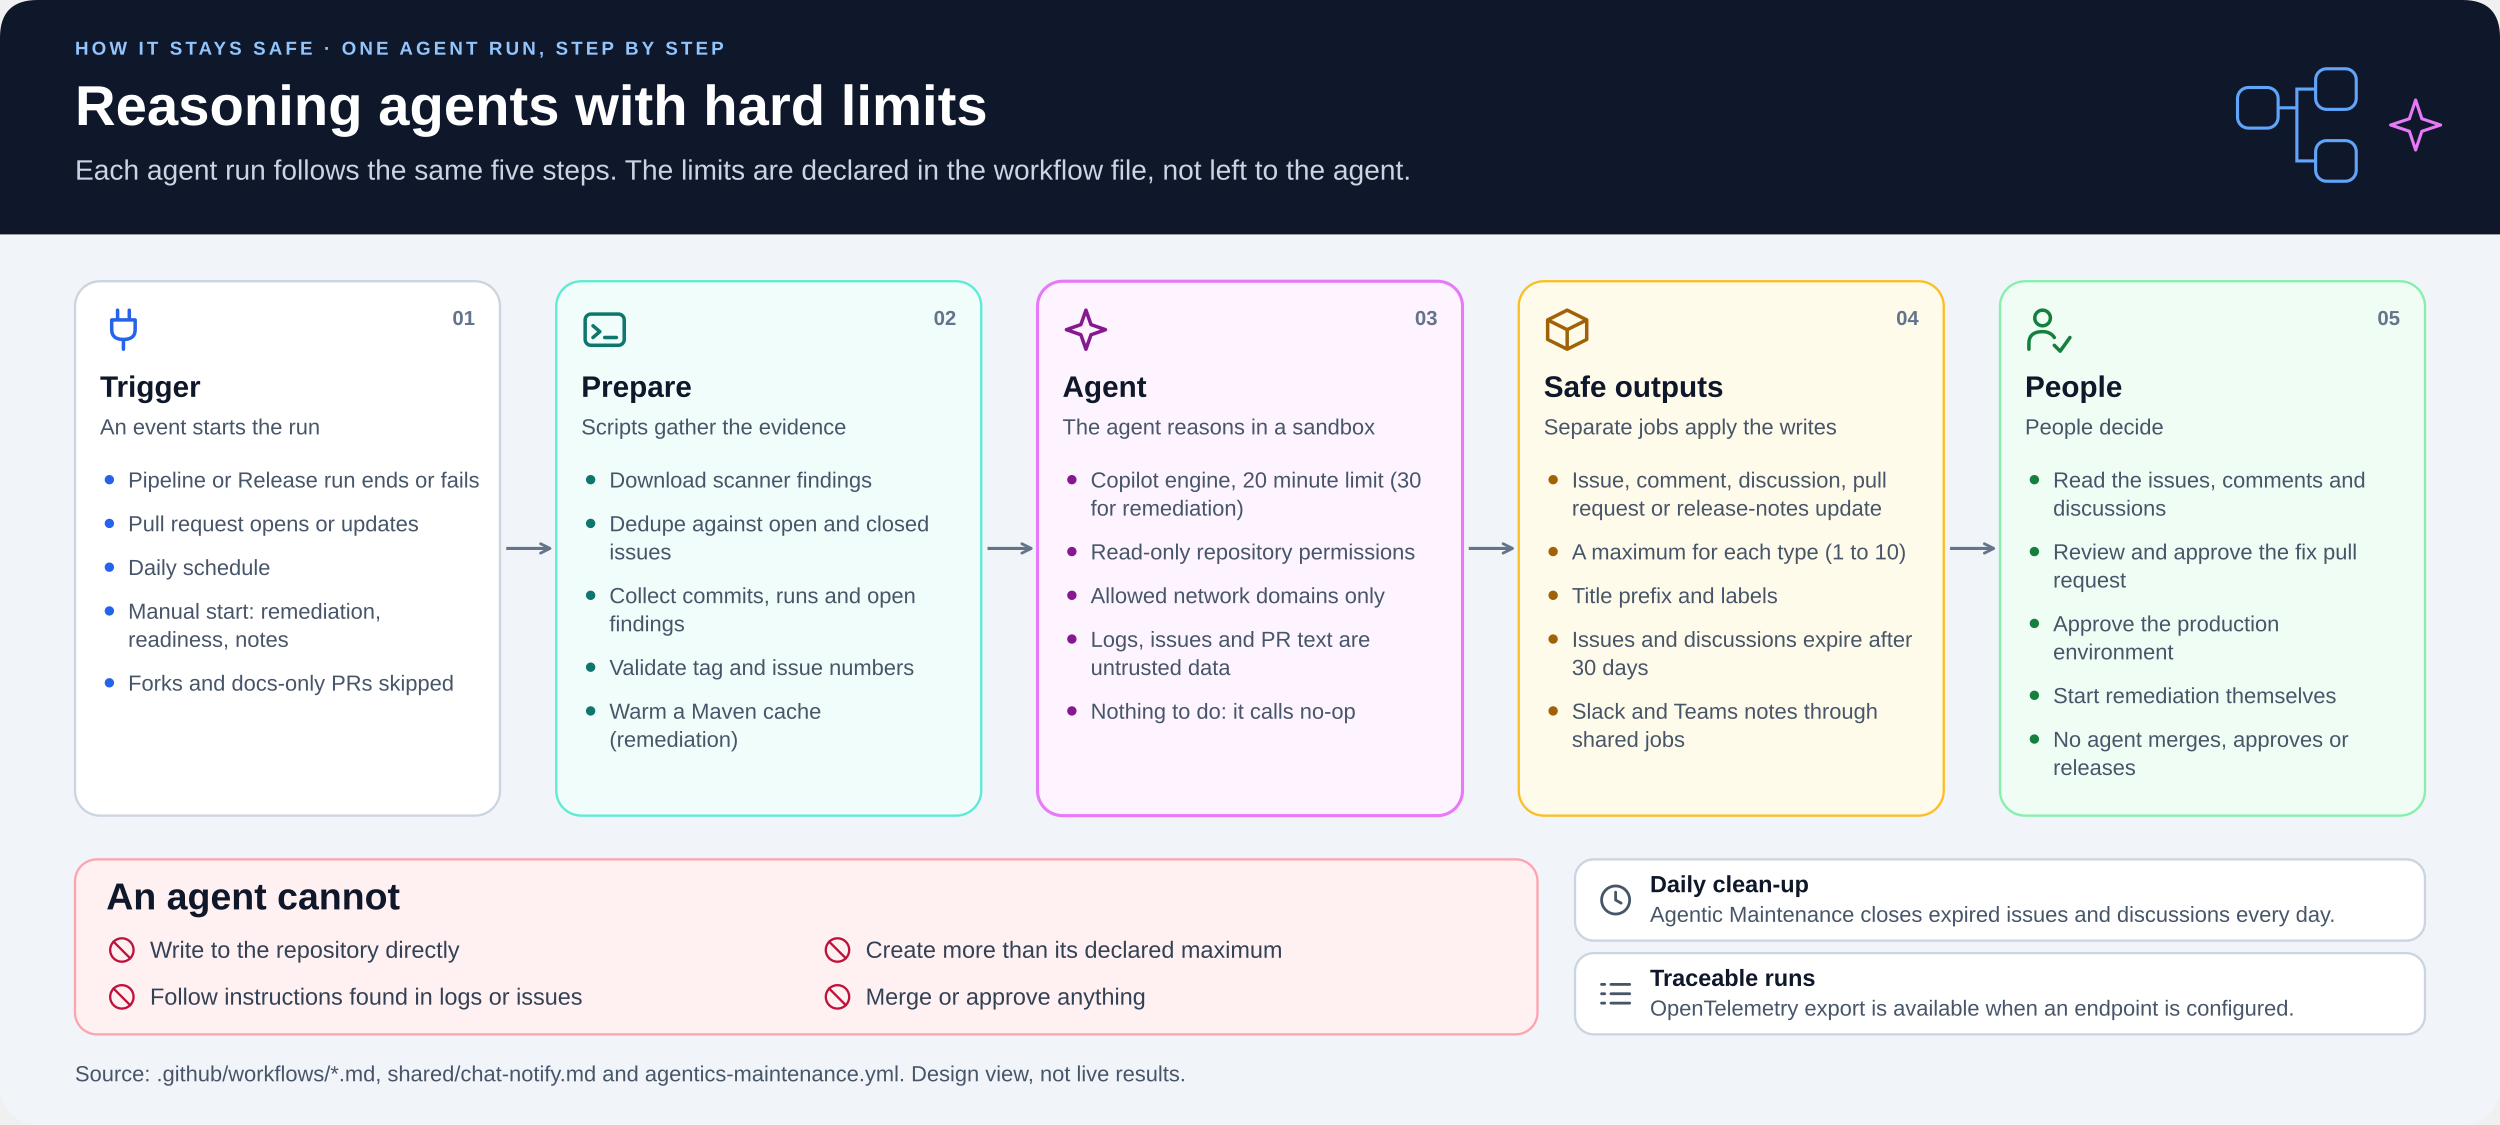
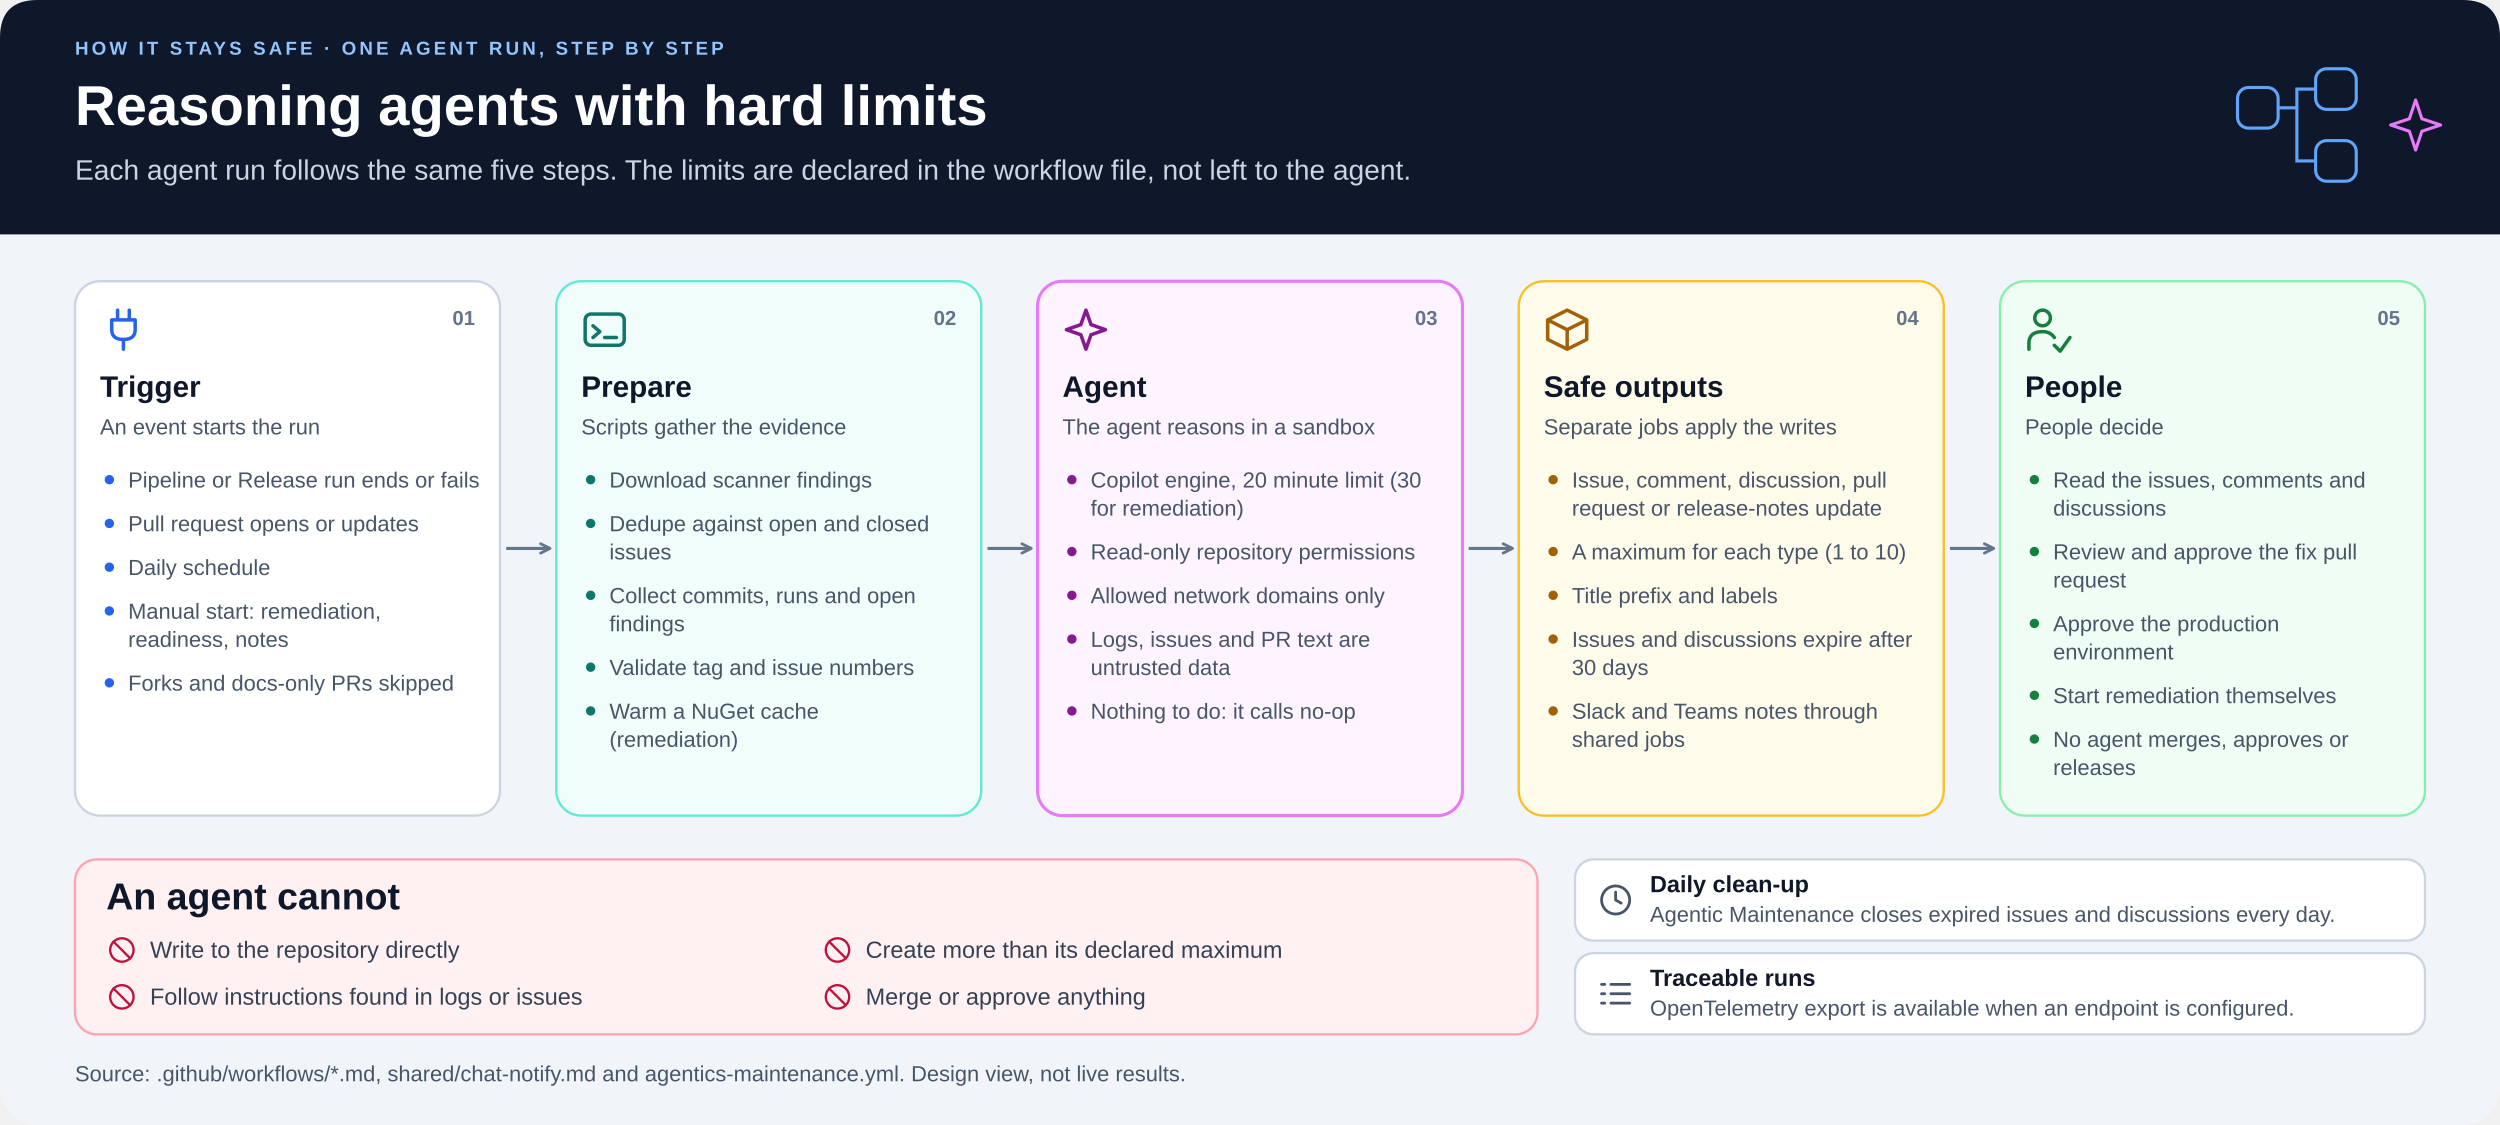
<svg xmlns="http://www.w3.org/2000/svg" xml:lang="en" lang="en" width="1600" height="720" viewBox="0 0 1600 720" role="img" aria-labelledby="title description">
  <defs>
    <marker id="arrow" markerWidth="8" markerHeight="8" refX="7" refY="4" orient="auto" markerUnits="userSpaceOnUse">
      <path d="M1 1L7 4L1 7" fill="none" stroke="#64748b" stroke-width="1.8" stroke-linecap="round" stroke-linejoin="round" />
    </marker>
    <symbol id="i-approval" viewBox="0 0 24 24">
      <g fill="none" stroke="currentColor" stroke-width="1.8" stroke-linecap="round" stroke-linejoin="round">
        <circle cx="9" cy="6" r="4" />
        <path d="M2 22V19Q2 13 9 13Q13 13 15 16M15 20L18 23L23 16" />
      </g>
    </symbol>
    <symbol id="i-ban" viewBox="0 0 24 24">
      <g fill="none" stroke="currentColor" stroke-width="1.8" stroke-linecap="round" stroke-linejoin="round">
        <circle cx="12" cy="12" r="9" />
        <path d="M5.6 5.6L18.4 18.4" />
      </g>
    </symbol>
    <symbol id="i-box" viewBox="0 0 24 24">
      <g fill="none" stroke="currentColor" stroke-width="1.8" stroke-linecap="round" stroke-linejoin="round">
        <path d="M12 2L22 7V17L12 22L2 17V7ZM2 7L12 12L22 7M12 12V22" />
      </g>
    </symbol>
    <symbol id="i-clock" viewBox="0 0 24 24">
      <g fill="none" stroke="currentColor" stroke-width="1.8" stroke-linecap="round" stroke-linejoin="round">
        <circle cx="12" cy="12" r="9" />
        <path d="M12 7V12L15.5 14" />
      </g>
    </symbol>
    <symbol id="i-list" viewBox="0 0 24 24">
      <g fill="none" stroke="currentColor" stroke-width="1.8" stroke-linecap="round" stroke-linejoin="round">
        <path d="M9 6H21M9 12H21M9 18H21M3 6H5M3 12H5M3 18H5" />
      </g>
    </symbol>
    <symbol id="i-plug" viewBox="0 0 24 24">
      <g fill="none" stroke="currentColor" stroke-width="1.8" stroke-linecap="round" stroke-linejoin="round">
        <path d="M9 2V7M15 2V7M6 7H18V12Q18 17 12 17Q6 17 6 12ZM12 17V22" />
      </g>
    </symbol>
    <symbol id="i-script" viewBox="0 0 24 24">
      <g fill="none" stroke="currentColor" stroke-width="1.8" stroke-linecap="round" stroke-linejoin="round">
        <rect x="2" y="4" width="20" height="16" rx="3" />
        <path d="M6 10L9.5 13L6 16M12 16H18" />
      </g>
    </symbol>
    <symbol id="i-spark" viewBox="0 0 24 24">
      <g fill="none" stroke="currentColor" stroke-width="1.8" stroke-linecap="round" stroke-linejoin="round">
        <path d="M12 2L14.6 9.4L22 12L14.6 14.6L12 22L9.4 14.6L2 12L9.4 9.4Z" />
      </g>
    </symbol>
    <style>
      text { font-family: "Segoe UI", Arial, sans-serif; }
      .heading { font-size: 24px; font-weight: 700; fill: #0f172a; }
      .label { font-size: 19px; font-weight: 650; fill: #0f172a; }
      .name { font-size: 17px; font-weight: 700; fill: #0f172a; }
      .copy { font-size: 16px; fill: #475569; }
      .small { font-size: 14px; fill: #475569; }
      .cell { font-size: 15px; fill: #334155; }
      .cellb { font-size: 15px; font-weight: 700; fill: #0f172a; }
      .th { font-size: 13px; font-weight: 700; letter-spacing: 1px; fill: #475569; }
      .chip { font-size: 13px; font-weight: 700; letter-spacing: 1px; }
      .badge { font-size: 12px; font-weight: 700; letter-spacing: 1px; }
      .number { font-size: 13px; font-weight: 700; fill: #64748b; }
      .card { fill: #ffffff; stroke: #cbd5e1; stroke-width: 1.5; }
      .connector { fill: none; stroke: #64748b; stroke-width: 2; marker-end: url(#arrow); }
      .secondary { stroke-dasharray: 5 5; }
    </style>
  </defs>
  <rect width="1600" height="720" rx="24" fill="#f1f5f9" />
  <path d="M24 0H1576Q1600 0 1600 24V150H0V24Q0 0 24 0" fill="#0f172a" />
  <text x="48" y="35" fill="#93c5fd" font-size="12" font-weight="700" letter-spacing="2">HOW IT STAYS SAFE  ·  ONE AGENT RUN, STEP BY STEP</text>
  <text x="48" y="80" fill="#ffffff" font-size="36" font-weight="700">Reasoning agents with hard limits</text>
  <text x="48" y="115" fill="#cbd5e1" font-size="18">Each agent run follows the same five steps. The limits are declared in the workflow file, not left to the agent.</text>
  <g transform="translate(1432 44)" fill="none" stroke="#60a5fa" stroke-width="2">
    <rect x="0" y="12" width="26" height="26" rx="7" />
    <rect x="50" y="0" width="26" height="26" rx="7" />
    <rect x="50" y="46" width="26" height="26" rx="7" />
    <path d="M26 25H38V13H50M38 25V59H50" />
  </g>
  <g transform="translate(1530 44)" fill="none" stroke="#e879f9" stroke-width="2" stroke-linejoin="round">
    <path d="M16 0L20 12L32 16L20 20L16 32L12 20L0 16L12 12Z" transform="translate(0 20)" />
  </g>
  <rect x="48.0" y="180" width="272.0" height="342" rx="16" fill="#ffffff" stroke="#cbd5e1" stroke-width="1.5" />
  <text x="304.0" y="208" class="number" text-anchor="end">01</text>
  <use href="#i-plug" x="64.0" y="196" width="30" height="30" color="#2563eb" />
  <text x="64.0" y="254" class="label">Trigger</text>
  <text x="64.0" y="278" class="small" fill="#334155">An event starts the run</text>
  <circle cx="70.0" cy="307" r="3" fill="#2563eb" />
  <text x="82.0" y="312" class="small" fill="#1e293b">Pipeline or Release run ends or fails</text>
  <circle cx="70.0" cy="335" r="3" fill="#2563eb" />
  <text x="82.0" y="340" class="small" fill="#1e293b">Pull request opens or updates</text>
  <circle cx="70.0" cy="363" r="3" fill="#2563eb" />
  <text x="82.0" y="368" class="small" fill="#1e293b">Daily schedule</text>
  <circle cx="70.0" cy="391" r="3" fill="#2563eb" />
  <text x="82.0" y="396" class="small" fill="#1e293b">Manual start: remediation,</text>
  <text x="82.0" y="414" class="small" fill="#1e293b">readiness, notes</text>
  <circle cx="70.0" cy="437" r="3" fill="#2563eb" />
  <text x="82.0" y="442" class="small" fill="#1e293b">Forks and docs-only PRs skipped</text>
  <path class="connector" d="M324.0 351H352.0" />
  <rect x="356.0" y="180" width="272.0" height="342" rx="16" fill="#f0fdfa" stroke="#5eead4" stroke-width="1.5" />
  <text x="612.0" y="208" class="number" text-anchor="end">02</text>
  <use href="#i-script" x="372.0" y="196" width="30" height="30" color="#0f766e" />
  <text x="372.0" y="254" class="label">Prepare</text>
  <text x="372.0" y="278" class="small" fill="#334155">Scripts gather the evidence</text>
  <circle cx="378.0" cy="307" r="3" fill="#0f766e" />
  <text x="390.0" y="312" class="small" fill="#1e293b">Download scanner findings</text>
  <circle cx="378.0" cy="335" r="3" fill="#0f766e" />
  <text x="390.0" y="340" class="small" fill="#1e293b">Dedupe against open and closed</text>
  <text x="390.0" y="358" class="small" fill="#1e293b">issues</text>
  <circle cx="378.0" cy="381" r="3" fill="#0f766e" />
  <text x="390.0" y="386" class="small" fill="#1e293b">Collect commits, runs and open</text>
  <text x="390.0" y="404" class="small" fill="#1e293b">findings</text>
  <circle cx="378.0" cy="427" r="3" fill="#0f766e" />
  <text x="390.0" y="432" class="small" fill="#1e293b">Validate tag and issue numbers</text>
  <circle cx="378.0" cy="455" r="3" fill="#0f766e" />
-   <text x="390.0" y="460" class="small" fill="#1e293b">Warm a Maven cache</text>
+   <text x="390.0" y="460" class="small" fill="#1e293b">Warm a NuGet cache</text>
  <text x="390.0" y="478" class="small" fill="#1e293b">(remediation)</text>
  <path class="connector" d="M632.0 351H660.0" />
  <rect x="664.0" y="180" width="272.0" height="342" rx="16" fill="#fdf4ff" stroke="#e879f9" stroke-width="2" />
  <text x="920.0" y="208" class="number" text-anchor="end">03</text>
  <use href="#i-spark" x="680.0" y="196" width="30" height="30" color="#86198f" />
  <text x="680.0" y="254" class="label">Agent</text>
  <text x="680.0" y="278" class="small" fill="#334155">The agent reasons in a sandbox</text>
  <circle cx="686.0" cy="307" r="3" fill="#86198f" />
  <text x="698.0" y="312" class="small" fill="#1e293b">Copilot engine, 20 minute limit (30</text>
  <text x="698.0" y="330" class="small" fill="#1e293b">for remediation)</text>
  <circle cx="686.0" cy="353" r="3" fill="#86198f" />
  <text x="698.0" y="358" class="small" fill="#1e293b">Read-only repository permissions</text>
  <circle cx="686.0" cy="381" r="3" fill="#86198f" />
  <text x="698.0" y="386" class="small" fill="#1e293b">Allowed network domains only</text>
  <circle cx="686.0" cy="409" r="3" fill="#86198f" />
  <text x="698.0" y="414" class="small" fill="#1e293b">Logs, issues and PR text are</text>
  <text x="698.0" y="432" class="small" fill="#1e293b">untrusted data</text>
  <circle cx="686.0" cy="455" r="3" fill="#86198f" />
  <text x="698.0" y="460" class="small" fill="#1e293b">Nothing to do: it calls no-op</text>
  <path class="connector" d="M940.0 351H968.0" />
  <rect x="972.0" y="180" width="272.0" height="342" rx="16" fill="#fffbeb" stroke="#fbbf24" stroke-width="1.5" />
  <text x="1228.0" y="208" class="number" text-anchor="end">04</text>
  <use href="#i-box" x="988.0" y="196" width="30" height="30" color="#a16207" />
  <text x="988.0" y="254" class="label">Safe outputs</text>
  <text x="988.0" y="278" class="small" fill="#334155">Separate jobs apply the writes</text>
  <circle cx="994.0" cy="307" r="3" fill="#a16207" />
  <text x="1006.0" y="312" class="small" fill="#1e293b">Issue, comment, discussion, pull</text>
  <text x="1006.0" y="330" class="small" fill="#1e293b">request or release-notes update</text>
  <circle cx="994.0" cy="353" r="3" fill="#a16207" />
  <text x="1006.0" y="358" class="small" fill="#1e293b">A maximum for each type (1 to 10)</text>
  <circle cx="994.0" cy="381" r="3" fill="#a16207" />
  <text x="1006.0" y="386" class="small" fill="#1e293b">Title prefix and labels</text>
  <circle cx="994.0" cy="409" r="3" fill="#a16207" />
  <text x="1006.0" y="414" class="small" fill="#1e293b">Issues and discussions expire after</text>
  <text x="1006.0" y="432" class="small" fill="#1e293b">30 days</text>
  <circle cx="994.0" cy="455" r="3" fill="#a16207" />
  <text x="1006.0" y="460" class="small" fill="#1e293b">Slack and Teams notes through</text>
  <text x="1006.0" y="478" class="small" fill="#1e293b">shared jobs</text>
  <path class="connector" d="M1248.0 351H1276.0" />
  <rect x="1280.0" y="180" width="272.0" height="342" rx="16" fill="#f0fdf4" stroke="#86efac" stroke-width="1.5" />
  <text x="1536.0" y="208" class="number" text-anchor="end">05</text>
  <use href="#i-approval" x="1296.0" y="196" width="30" height="30" color="#15803d" />
  <text x="1296.0" y="254" class="label">People</text>
  <text x="1296.0" y="278" class="small" fill="#334155">People decide</text>
  <circle cx="1302.0" cy="307" r="3" fill="#15803d" />
  <text x="1314.0" y="312" class="small" fill="#1e293b">Read the issues, comments and</text>
  <text x="1314.0" y="330" class="small" fill="#1e293b">discussions</text>
  <circle cx="1302.0" cy="353" r="3" fill="#15803d" />
  <text x="1314.0" y="358" class="small" fill="#1e293b">Review and approve the fix pull</text>
  <text x="1314.0" y="376" class="small" fill="#1e293b">request</text>
  <circle cx="1302.0" cy="399" r="3" fill="#15803d" />
  <text x="1314.0" y="404" class="small" fill="#1e293b">Approve the production</text>
  <text x="1314.0" y="422" class="small" fill="#1e293b">environment</text>
  <circle cx="1302.0" cy="445" r="3" fill="#15803d" />
  <text x="1314.0" y="450" class="small" fill="#1e293b">Start remediation themselves</text>
  <circle cx="1302.0" cy="473" r="3" fill="#15803d" />
  <text x="1314.0" y="478" class="small" fill="#1e293b">No agent merges, approves or</text>
  <text x="1314.0" y="496" class="small" fill="#1e293b">releases</text>
  <rect x="48" y="550" width="936" height="112" rx="14" fill="#fff1f2" stroke="#fda4af" stroke-width="1.5" />
  <text x="68" y="582" class="heading">An agent cannot</text>
  <use href="#i-ban" x="68.0" y="598" width="20" height="20" color="#be123c" />
  <text x="96.0" y="613" class="cell">Write to the repository directly</text>
  <use href="#i-ban" x="526.0" y="598" width="20" height="20" color="#be123c" />
  <text x="554.0" y="613" class="cell">Create more than its declared maximum</text>
  <use href="#i-ban" x="68.0" y="628" width="20" height="20" color="#be123c" />
  <text x="96.0" y="643" class="cell">Follow instructions found in logs or issues</text>
  <use href="#i-ban" x="526.0" y="628" width="20" height="20" color="#be123c" />
  <text x="554.0" y="643" class="cell">Merge or approve anything</text>
  <rect x="1008" y="550" width="544" height="52" rx="12" fill="#ffffff" stroke="#cbd5e1" stroke-width="1.5" />
  <use href="#i-clock" x="1022" y="564" width="24" height="24" color="#475569" />
  <text x="1056" y="571" class="cellb">Daily clean-up</text>
  <text x="1056" y="590" class="small">Agentic Maintenance closes expired issues and discussions every day.</text>
  <rect x="1008" y="610" width="544" height="52" rx="12" fill="#ffffff" stroke="#cbd5e1" stroke-width="1.5" />
  <use href="#i-list" x="1022" y="624" width="24" height="24" color="#475569" />
  <text x="1056" y="631" class="cellb">Traceable runs</text>
  <text x="1056" y="650" class="small">OpenTelemetry export is available when an endpoint is configured.</text>
  <text x="48" y="692" class="small">Source: .github/workflows/*.md, shared/chat-notify.md and agentics-maintenance.yml. Design view, not live results.</text>
</svg>
